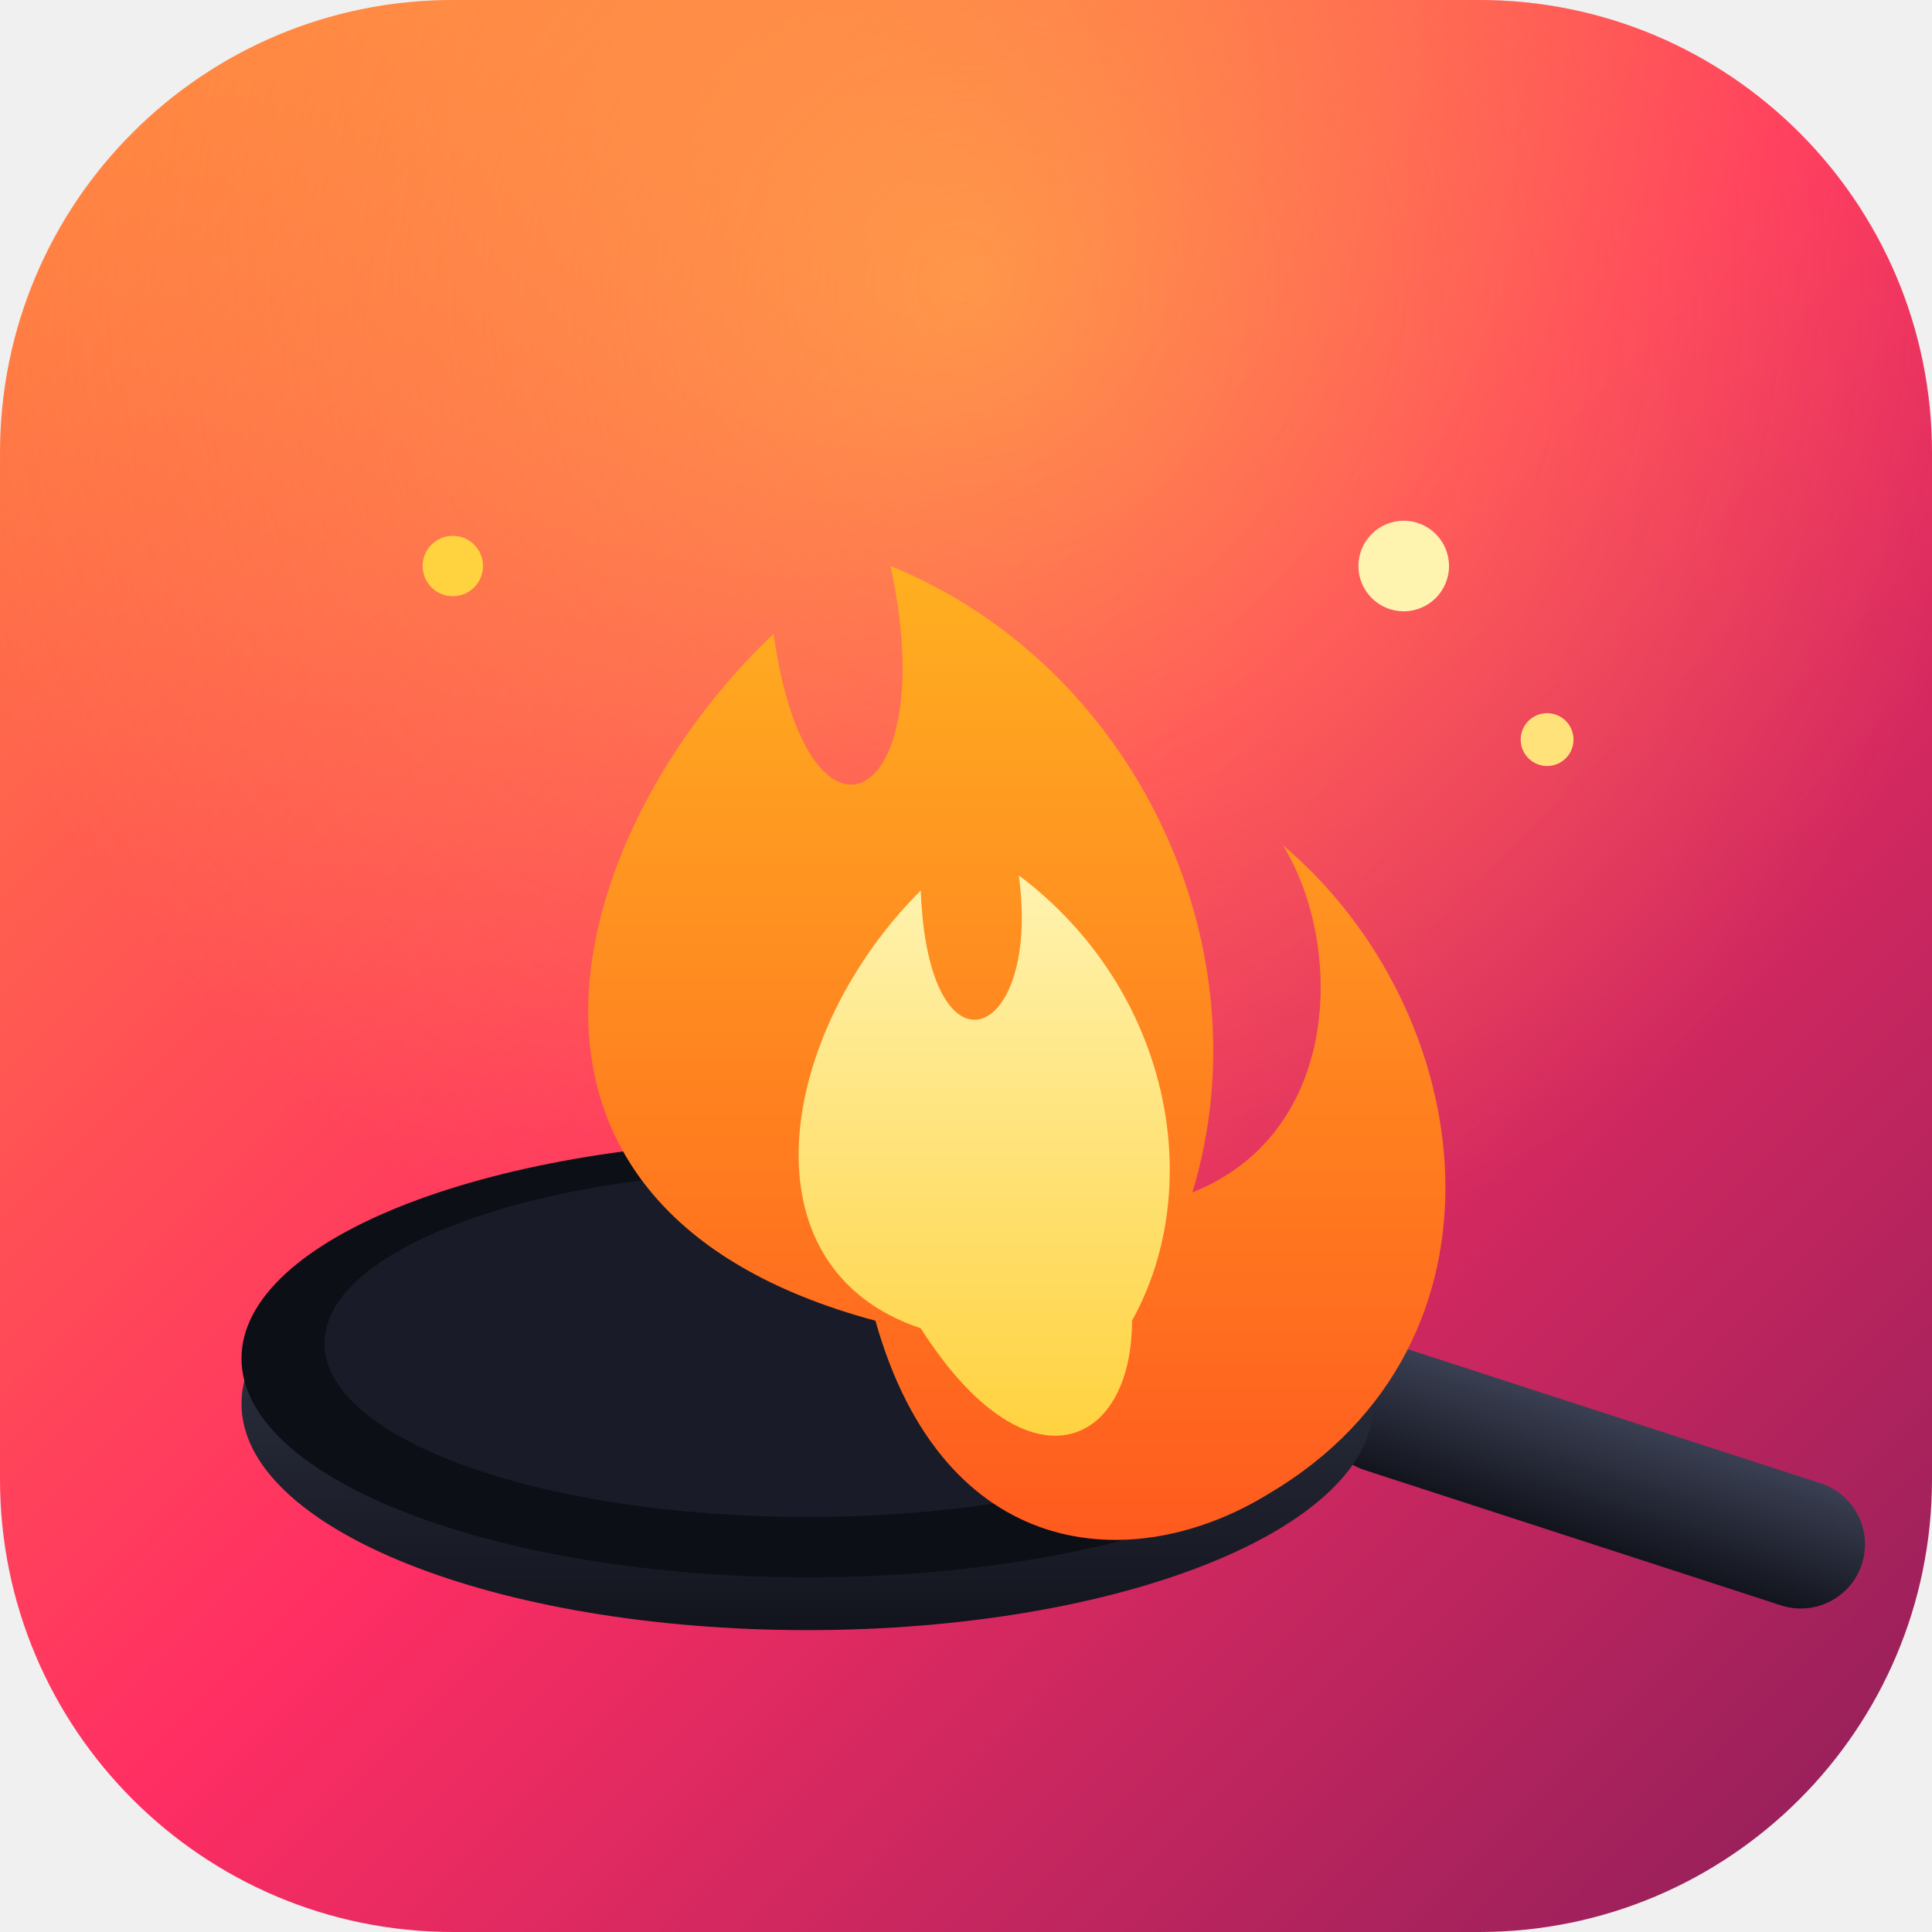
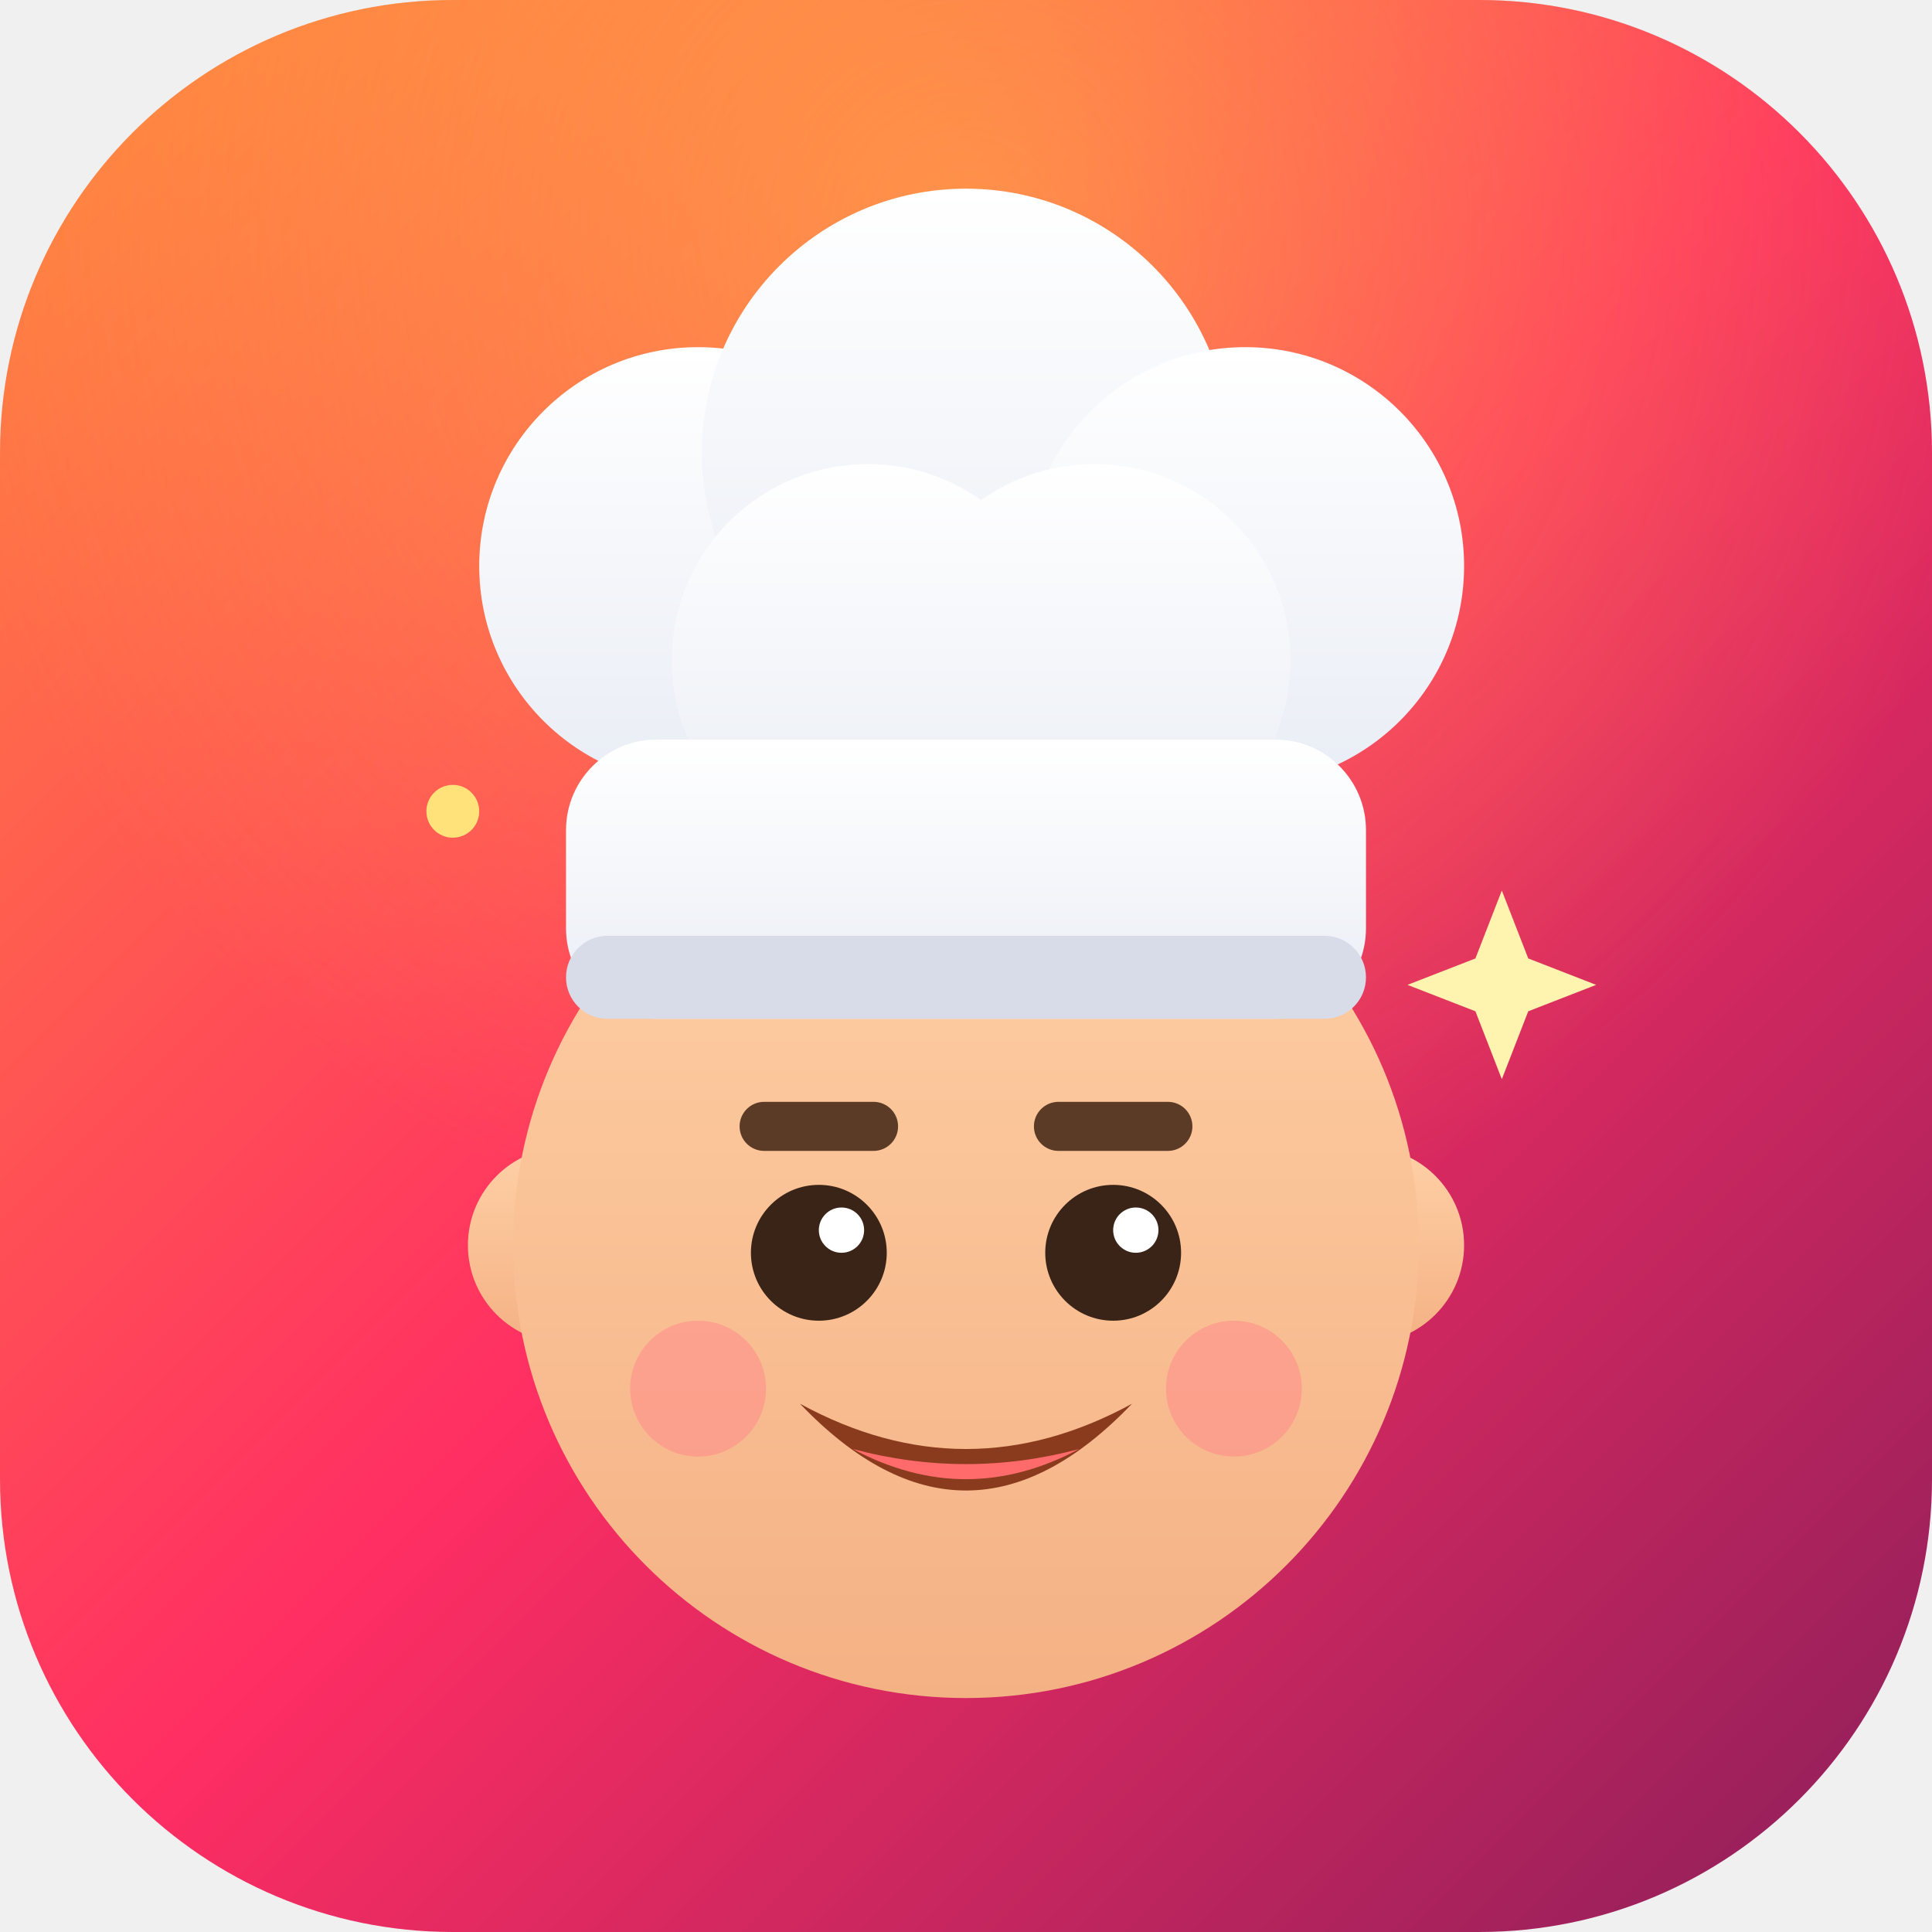
<svg xmlns="http://www.w3.org/2000/svg" viewBox="0 0 512 512" width="512" height="512">
  <defs>
    <linearGradient id="bg" x1="0" y1="0" x2="1" y2="1">
      <stop offset="0" stop-color="#ff8a3d" />
      <stop offset="0.5" stop-color="#ff2e63" />
      <stop offset="1" stop-color="#8a1e5a" />
    </linearGradient>
-     <radialGradient id="glow" cx="0.5" cy="0.15" r="0.9">
-       <stop offset="0" stop-color="#ffd23f" stop-opacity="0.55" />
+     <radialGradient id="glow" cx="0.5" cy="0.12" r="0.9">
+       <stop offset="0" stop-color="#ffd23f" stop-opacity="0.5" />
      <stop offset="0.6" stop-color="#ffd23f" stop-opacity="0" />
    </radialGradient>
-     <linearGradient id="flameOuter" x1="0" y1="1" x2="0" y2="0">
-       <stop offset="0" stop-color="#ff5a1f" />
-       <stop offset="1" stop-color="#ffb020" />
+     <linearGradient id="hat" x1="0" y1="0" x2="0" y2="1">
+       <stop offset="0" stop-color="#ffffff" />
+       <stop offset="1" stop-color="#e9edf5" />
    </linearGradient>
-     <linearGradient id="flameInner" x1="0" y1="1" x2="0" y2="0">
-       <stop offset="0" stop-color="#ffd23f" />
-       <stop offset="1" stop-color="#fff3b0" />
-     </linearGradient>
-     <linearGradient id="pan" x1="0" y1="0" x2="0" y2="1">
-       <stop offset="0" stop-color="#3a3f52" />
-       <stop offset="1" stop-color="#12141d" />
+     <linearGradient id="skin" x1="0" y1="0" x2="0" y2="1">
+       <stop offset="0" stop-color="#ffd0a6" />
+       <stop offset="1" stop-color="#f4b184" />
    </linearGradient>
  </defs>
-   <rect x="0" y="0" width="512" height="512" rx="120" fill="url(#bg)" />
-   <rect x="0" y="0" width="512" height="512" rx="120" fill="url(#glow)" />
+   <rect width="512" height="512" rx="120" fill="url(#bg)" />
+   <rect width="512" height="512" rx="120" fill="url(#glow)" />
+   <circle cx="150" cy="330" r="26" fill="url(#skin)" />
+   <circle cx="362" cy="330" r="26" fill="url(#skin)" />
+   <circle cx="256" cy="330" r="120" fill="url(#skin)" />
  <g>
-     <rect x="356" y="352" width="150" height="34" rx="17" transform="rotate(18 356 352)" fill="url(#pan)" />
-     <ellipse cx="214" cy="372" rx="150" ry="60" fill="url(#pan)" />
-     <ellipse cx="214" cy="360" rx="150" ry="58" fill="#0d0f17" />
-     <ellipse cx="214" cy="356" rx="128" ry="46" fill="#191c28" />
+     <circle cx="185" cy="150" r="58" fill="url(#hat)" />
+     <circle cx="256" cy="120" r="70" fill="url(#hat)" />
+     <circle cx="330" cy="150" r="58" fill="url(#hat)" />
+     <circle cx="230" cy="175" r="52" fill="url(#hat)" />
+     <circle cx="290" cy="175" r="52" fill="url(#hat)" />
+     <rect x="150" y="196" width="212" height="74" rx="24" fill="url(#hat)" />
+     <rect x="150" y="248" width="212" height="22" rx="11" fill="#d7dce8" />
  </g>
-   <path fill="url(#flameOuter)" d="     M232 350     C120 320 150 220 205 168     C214 232 250 214 236 150     C300 176 336 250 316 316     C356 300 356 250 340 224     C392 268 404 356 336 396     C300 418 250 414 232 350 Z" />
-   <path fill="url(#flameInner)" d="     M244 352     C196 336 206 274 244 236     C246 288 276 276 270 232     C310 262 320 314 300 350     C300 384 272 396 244 352 Z" />
-   <circle cx="372" cy="150" r="12" fill="#fff3b0" />
-   <circle cx="410" cy="196" r="7" fill="#ffe27a" />
-   <circle cx="120" cy="150" r="8" fill="#ffd23f" />
+   <rect x="196" y="292" width="42" height="13" rx="6.5" fill="#5b3b26" />
+   <rect x="274" y="292" width="42" height="13" rx="6.5" fill="#5b3b26" />
+   <circle cx="217" cy="332" r="18" fill="#3a2418" />
+   <circle cx="295" cy="332" r="18" fill="#3a2418" />
+   <circle cx="223" cy="326" r="6" fill="#ffffff" />
+   <circle cx="301" cy="326" r="6" fill="#ffffff" />
+   <circle cx="185" cy="368" r="18" fill="#ff8a8a" opacity="0.55" />
+   <circle cx="327" cy="368" r="18" fill="#ff8a8a" opacity="0.55" />
+   <path d="M212 372 Q256 418 300 372 Q256 396 212 372 Z" fill="#8a3b1e" />
+   <path d="M226 384 Q256 400 286 384 Q256 392 226 384 Z" fill="#ff6b6b" />
+   <path d="M398 236 l7 18 18 7 -18 7 -7 18 -7 -18 -18 -7 18 -7 z" fill="#fff3b0" />
+   <circle cx="120" cy="215" r="7" fill="#ffe27a" />
</svg>
